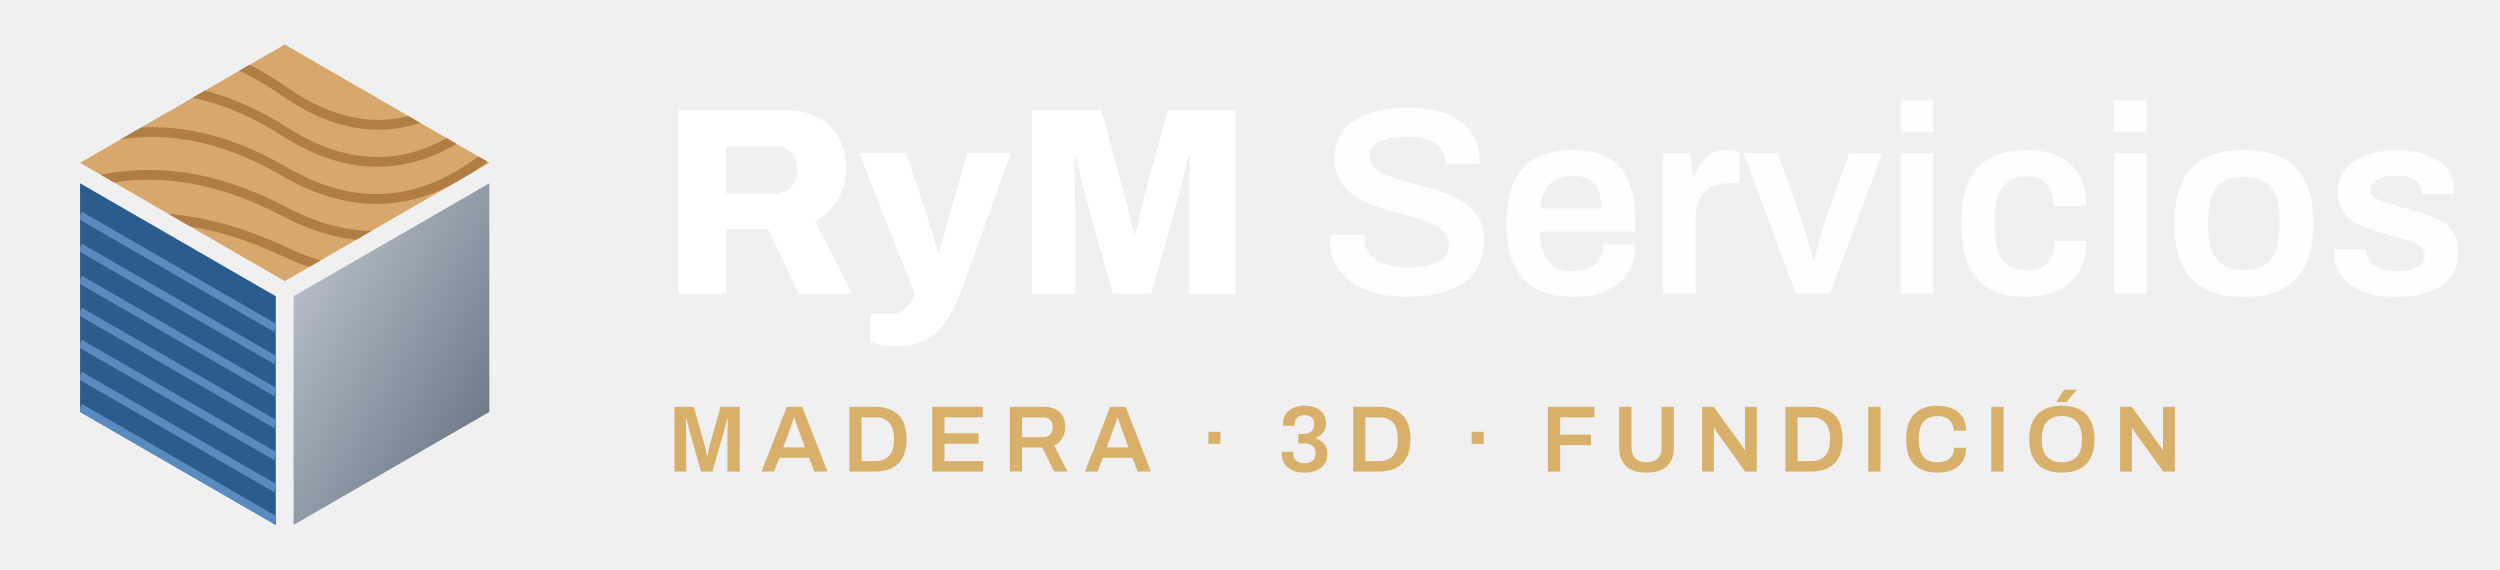
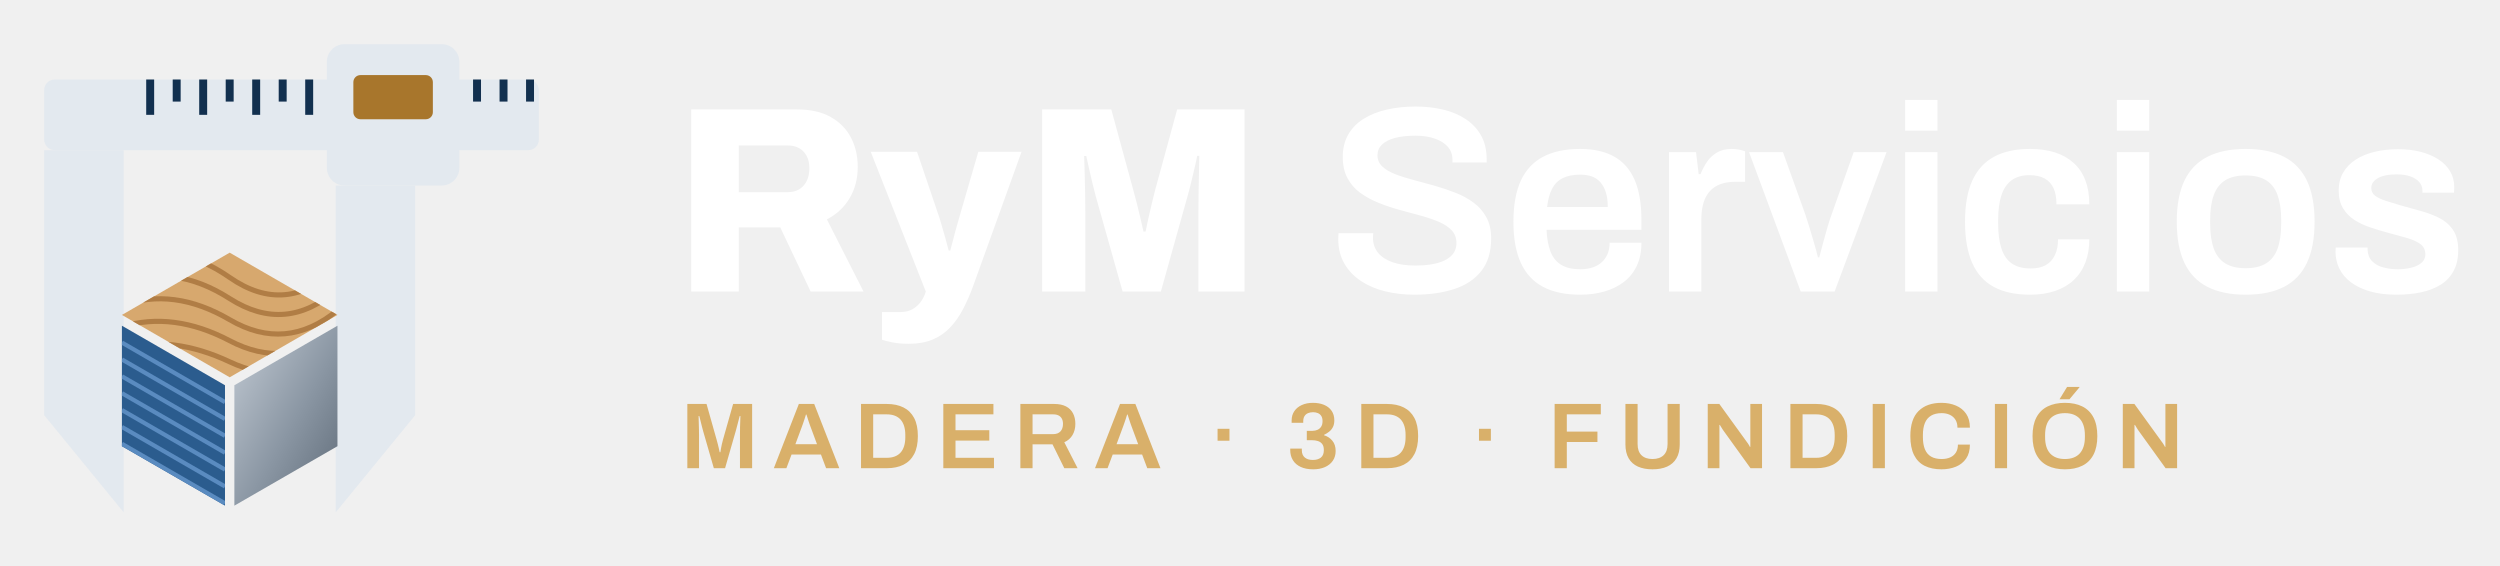
- <svg xmlns="http://www.w3.org/2000/svg" viewBox="0 0 281 64" width="281" height="64">
+ <svg xmlns="http://www.w3.org/2000/svg" viewBox="0 0 283 64" width="283" height="64">
+   <rect x="5.00" y="9.00" width="56.00" height="8.00" rx="1.20" fill="#E3E9EF" />
+   <polygon points="5.00,17.00 14.00,17.00 14.00,58.00 5.00,47.00" fill="#E3E9EF" />
+   <rect x="37.00" y="5.00" width="15.00" height="16.00" rx="2.00" fill="#E3E9EF" />
+   <polygon points="38.00,21.00 47.00,21.00 47.00,47.00 38.00,58.00" fill="#E3E9EF" />
+   <rect x="40.00" y="8.50" width="9.00" height="5.00" rx="0.80" fill="#A8762C" />
+   <g stroke="#12304F" stroke-width="0.90">
+     <path d="M17.00 9.00 V13.00" />
+     <path d="M20.00 9.00 V11.50" />
+     <path d="M23.00 9.00 V13.00" />
+     <path d="M26.00 9.00 V11.50" />
+     <path d="M29.00 9.00 V13.00" />
+     <path d="M32.00 9.00 V11.50" />
+     <path d="M35.00 9.00 V13.00" />
+     <path d="M54.00 9.00 V11.50" />
+     <path d="M57.00 9.00 V11.50" />
+     <path d="M60.00 9.00 V11.50" />
+   </g>
  <defs>
-     <clipPath id="kt">
-       <polygon points="32.00,5.00 55.00,18.30 32.00,31.60 9.00,18.30" />
+     <clipPath id="wt">
+       <polygon points="26.00,28.60 38.20,35.65 26.00,42.71 13.80,35.65" />
    </clipPath>
-     <clipPath id="kl">
-       <polygon points="9.00,20.60 31.00,33.30 31.00,59.00 9.00,46.30" />
+     <clipPath id="wl">
+       <polygon points="13.80,36.87 25.47,43.61 25.47,57.24 13.80,50.51" />
    </clipPath>
-     <linearGradient id="kg" x1="0" y1="0" x2="1" y2="1">
+     <linearGradient id="wg" x1="0" y1="0" x2="1" y2="1">
      <stop offset="0" stop-color="#C3CBD4" />
      <stop offset=".55" stop-color="#8B97A4" />
      <stop offset="1" stop-color="#5F6B78" />
    </linearGradient>
  </defs>
-   <polygon points="32.00,5.00 55.00,18.30 32.00,31.60 9.00,18.30" fill="#D7A86E" />
-   <g clip-path="url(#kt)" fill="none" stroke="#B07D45" stroke-width="1.10" stroke-linecap="round">
-     <path d="M9.00 7.30 Q20.00 1.95 32.00 10.30 T55.00 8.30" />
-     <path d="M9.00 11.80 Q20.00 7.13 32.00 14.80 T55.00 12.80" />
-     <path d="M9.00 16.30 Q20.00 12.30 32.00 19.30 T55.00 17.30" />
-     <path d="M9.00 20.80 Q20.00 17.48 32.00 23.80 T55.00 21.80" />
-     <path d="M9.00 25.30 Q20.00 22.65 32.00 28.30 T55.00 26.30" />
+   <polygon points="26.00,28.60 38.20,35.65 26.00,42.71 13.80,35.65" fill="#D7A86E" />
+   <g clip-path="url(#wt)" fill="none" stroke="#B07D45" stroke-width="0.58" stroke-linecap="round">
+     <path d="M13.80 29.82 Q19.63 26.98 26.00 31.41 T38.20 30.35" />
+     <path d="M13.80 32.21 Q19.63 29.73 26.00 33.80 T38.20 32.74" />
+     <path d="M13.80 34.59 Q19.63 32.47 26.00 36.19 T38.20 35.12" />
+     <path d="M13.80 36.98 Q19.63 35.22 26.00 38.57 T38.20 37.51" />
+     <path d="M13.80 39.37 Q19.63 37.96 26.00 40.96 T38.20 39.90" />
  </g>
-   <polygon points="9.00,20.60 31.00,33.30 31.00,59.00 9.00,46.30" fill="#2B5C8E" />
-   <g clip-path="url(#kl)" stroke="#5A8BC0" stroke-width="0.90">
-     <path d="M9.00 24.20 L31.00 36.90" />
-     <path d="M9.00 27.80 L31.00 40.50" />
-     <path d="M9.00 31.40 L31.00 44.10" />
-     <path d="M9.00 35.00 L31.00 47.70" />
-     <path d="M9.00 38.60 L31.00 51.30" />
-     <path d="M9.00 42.20 L31.00 54.90" />
-     <path d="M9.00 45.80 L31.00 58.50" />
+   <polygon points="13.80,36.87 25.47,43.61 25.47,57.24 13.80,50.51" fill="#2B5C8E" />
+   <g clip-path="url(#wl)" stroke="#5A8BC0" stroke-width="0.48">
+     <path d="M13.80 38.78 L25.47 45.52" />
+     <path d="M13.80 40.69 L25.47 47.43" />
+     <path d="M13.80 42.60 L25.47 49.34" />
+     <path d="M13.80 44.51 L25.47 51.25" />
+     <path d="M13.80 46.42 L25.47 53.16" />
+     <path d="M13.80 48.33 L25.47 55.07" />
+     <path d="M13.80 50.24 L25.47 56.98" />
  </g>
-   <polygon points="33.00,33.30 55.00,20.60 55.00,46.30 33.00,59.00" fill="url(#kg)" />
-   <path d="M76.247 33.0V12.387H88.219Q90.515 12.387 92.039 13.249Q93.564 14.11 94.33 15.583Q95.096 17.056 95.096 18.892Q95.096 20.885 94.18 22.43Q93.264 23.975 91.605 24.837L95.751 33.0H89.763L86.325 25.741H81.631V33.0ZM81.631 21.754H87.185Q88.294 21.754 88.957 21.023Q89.62 20.291 89.62 19.038Q89.62 18.244 89.325 17.675Q89.031 17.106 88.487 16.787Q87.944 16.467 87.185 16.467H81.631Z M100.892 38.917Q99.799 38.917 98.995 38.752Q98.19 38.587 97.84 38.459V35.327H99.911Q100.769 35.327 101.358 34.964Q101.948 34.602 102.303 34.064Q102.658 33.527 102.8 33.0L96.568 17.187H101.811L104.164 24.128Q104.341 24.605 104.558 25.369Q104.775 26.133 105.007 26.933Q105.238 27.734 105.388 28.361H105.571Q105.691 27.927 105.833 27.374Q105.975 26.82 106.132 26.228Q106.288 25.636 106.452 25.099Q106.616 24.562 106.72 24.158L108.745 17.187H113.638L108.163 32.369Q107.664 33.743 107.044 34.941Q106.423 36.138 105.591 37.032Q104.758 37.927 103.606 38.422Q102.454 38.917 100.892 38.917Z M115.967 33.0V12.387H123.797L126.303 21.565Q126.45 22.051 126.655 22.882Q126.859 23.714 127.073 24.599Q127.287 25.485 127.442 26.207H127.682Q127.791 25.643 127.968 24.844Q128.145 24.046 128.351 23.175Q128.557 22.304 128.751 21.551L131.257 12.387H138.879V33.0H133.659V24.204Q133.659 22.922 133.681 21.599Q133.703 20.276 133.731 19.204Q133.76 18.133 133.76 17.643H133.52Q133.444 18.093 133.244 18.944Q133.045 19.795 132.824 20.706Q132.603 21.618 132.409 22.286L129.411 33.0H125.077L122.062 22.3Q121.898 21.686 121.69 20.85Q121.481 20.014 121.297 19.149Q121.112 18.284 120.965 17.66H120.725Q120.755 18.437 120.785 19.57Q120.815 20.703 120.837 21.915Q120.859 23.127 120.859 24.204V33.0Z" fill="#fff" />
-   <path d="M158.1 33.36Q156.39 33.36 154.83 32.985Q153.27 32.61 152.07 31.815Q150.87 31.02 150.18 29.835Q149.49 28.65 149.49 27.03Q149.49 26.85 149.505 26.67Q149.52 26.49 149.52 26.4H153.45Q153.45 26.46 153.435 26.625Q153.42 26.79 153.42 26.91Q153.42 27.9 153.99 28.605Q154.56 29.31 155.64 29.685Q156.72 30.06 158.19 30.06Q159.18 30.06 159.945 29.94Q160.71 29.82 161.265 29.595Q161.82 29.37 162.18 29.055Q162.54 28.74 162.705 28.35Q162.87 27.96 162.87 27.51Q162.87 26.64 162.33 26.07Q161.79 25.5 160.875 25.11Q159.96 24.72 158.805 24.405Q157.65 24.09 156.435 23.76Q155.22 23.43 154.065 22.965Q152.91 22.5 151.995 21.84Q151.08 21.18 150.54 20.175Q150.0 19.17 150.0 17.76Q150.0 16.32 150.615 15.24Q151.23 14.16 152.355 13.455Q153.48 12.75 154.98 12.405Q156.48 12.06 158.25 12.06Q159.9 12.06 161.355 12.405Q162.81 12.75 163.92 13.485Q165.03 14.22 165.66 15.345Q166.29 16.47 166.29 18.03V18.39H162.42V18.09Q162.42 17.22 161.895 16.62Q161.37 16.02 160.425 15.69Q159.48 15.36 158.22 15.36Q156.87 15.36 155.91 15.615Q154.95 15.87 154.44 16.365Q153.93 16.86 153.93 17.58Q153.93 18.33 154.47 18.84Q155.01 19.35 155.925 19.71Q156.84 20.07 157.995 20.37Q159.15 20.67 160.365 21.015Q161.58 21.36 162.735 21.81Q163.89 22.26 164.805 22.935Q165.72 23.61 166.26 24.6Q166.8 25.59 166.8 26.97Q166.8 29.28 165.675 30.69Q164.55 32.1 162.585 32.73Q160.62 33.36 158.1 33.36Z M176.88 33.36Q174.36 33.36 172.68 32.475Q171 31.59 170.16 29.76Q169.32 27.93 169.32 25.11Q169.32 22.26 170.16 20.445Q171 18.63 172.68 17.745Q174.36 16.86 176.88 16.86Q179.16 16.86 180.705 17.715Q182.25 18.57 183.03 20.34Q183.81 22.11 183.81 24.93V26.01H173.07Q173.13 27.48 173.52 28.485Q173.91 29.49 174.735 29.985Q175.56 30.48 176.91 30.48Q177.6 30.48 178.2 30.3Q178.8 30.12 179.25 29.745Q179.7 29.37 179.955 28.8Q180.21 28.23 180.21 27.48H183.81Q183.81 28.98 183.285 30.09Q182.76 31.2 181.815 31.92Q180.87 32.64 179.61 33.0Q178.35 33.36 176.88 33.36ZM173.13 23.43H180Q180 22.44 179.775 21.75Q179.55 21.06 179.145 20.61Q178.74 20.16 178.17 19.965Q177.6 19.77 176.88 19.77Q175.71 19.77 174.915 20.16Q174.12 20.55 173.7 21.36Q173.28 22.17 173.13 23.43Z M186.93 33.0V17.22H189.99L190.29 19.71H190.5Q190.8 18.96 191.235 18.315Q191.67 17.67 192.36 17.265Q193.05 16.86 194.04 16.86Q194.52 16.86 194.925 16.95Q195.33 17.04 195.54 17.13V20.58H194.43Q193.5 20.58 192.78 20.835Q192.06 21.09 191.565 21.63Q191.07 22.17 190.83 22.98Q190.59 23.79 190.59 24.87V33.0Z M201.84 33.0 195.99 17.22H199.83L202.38 24.33Q202.56 24.84 202.815 25.695Q203.07 26.55 203.34 27.465Q203.61 28.38 203.79 29.13H203.94Q204.12 28.44 204.36 27.54Q204.6 26.64 204.855 25.77Q205.11 24.9 205.32 24.33L207.84 17.22H211.56L205.68 33.0Z M213.66 14.79V11.31H217.32V14.79ZM213.66 33.0V17.22H217.32V33.0Z M227.79 33.36Q225.33 33.36 223.695 32.475Q222.06 31.59 221.25 29.76Q220.44 27.93 220.44 25.11Q220.44 22.26 221.265 20.445Q222.09 18.63 223.725 17.745Q225.36 16.86 227.79 16.86Q229.38 16.86 230.61 17.25Q231.84 17.64 232.725 18.435Q233.61 19.23 234.06 20.4Q234.51 21.57 234.51 23.13H230.79Q230.79 22.02 230.46 21.3Q230.13 20.58 229.455 20.205Q228.78 19.83 227.73 19.83Q226.5 19.83 225.72 20.4Q224.94 20.97 224.565 22.095Q224.19 23.22 224.19 24.93V25.32Q224.19 27.0 224.565 28.14Q224.94 29.28 225.75 29.835Q226.56 30.39 227.88 30.39Q228.9 30.39 229.575 30.015Q230.25 29.64 230.61 28.89Q230.97 28.14 230.97 27.09H234.51Q234.51 28.56 234.06 29.73Q233.61 30.9 232.74 31.71Q231.87 32.52 230.625 32.94Q229.38 33.36 227.79 33.36Z M237.63 14.79V11.31H241.29V14.79ZM237.63 33.0V17.22H241.29V33.0Z M252.21 33.36Q249.63 33.36 247.89 32.475Q246.15 31.59 245.28 29.76Q244.41 27.93 244.41 25.11Q244.41 22.26 245.28 20.445Q246.15 18.63 247.89 17.745Q249.63 16.86 252.21 16.86Q254.82 16.86 256.545 17.745Q258.27 18.63 259.14 20.445Q260.01 22.26 260.01 25.11Q260.01 27.93 259.14 29.76Q258.27 31.59 256.545 32.475Q254.82 33.36 252.21 33.36ZM252.21 30.36Q253.65 30.36 254.535 29.805Q255.42 29.25 255.825 28.125Q256.23 27.0 256.23 25.32V24.9Q256.23 23.22 255.825 22.095Q255.42 20.97 254.535 20.415Q253.65 19.86 252.21 19.86Q250.77 19.86 249.885 20.415Q249 20.97 248.595 22.095Q248.19 23.22 248.19 24.9V25.32Q248.19 27.0 248.595 28.125Q249 29.25 249.885 29.805Q250.77 30.36 252.21 30.36Z M269.28 33.36Q267.57 33.36 266.28 32.985Q264.99 32.61 264.12 31.95Q263.25 31.29 262.815 30.405Q262.38 29.52 262.38 28.47Q262.38 28.32 262.395 28.2Q262.41 28.08 262.41 28.02H266.01Q266.01 28.08 266.01 28.14Q266.01 28.2 266.01 28.26Q266.04 29.07 266.52 29.565Q267 30.06 267.78 30.27Q268.56 30.48 269.43 30.48Q270.21 30.48 270.915 30.315Q271.62 30.15 272.085 29.775Q272.55 29.4 272.55 28.8Q272.55 28.02 271.95 27.6Q271.35 27.18 270.375 26.91Q269.4 26.64 268.29 26.34Q267.3 26.07 266.31 25.74Q265.32 25.41 264.525 24.9Q263.73 24.39 263.235 23.58Q262.74 22.77 262.74 21.57Q262.74 20.4 263.25 19.53Q263.76 18.66 264.66 18.075Q265.56 17.49 266.79 17.19Q268.02 16.89 269.46 16.89Q270.87 16.89 272.025 17.19Q273.18 17.49 274.035 18.045Q274.89 18.6 275.355 19.395Q275.82 20.19 275.82 21.15Q275.82 21.36 275.805 21.57Q275.79 21.78 275.79 21.81H272.22V21.6Q272.22 21.03 271.875 20.625Q271.53 20.22 270.885 19.98Q270.24 19.74 269.28 19.74Q268.56 19.74 268.02 19.86Q267.48 19.98 267.135 20.19Q266.79 20.4 266.61 20.67Q266.43 20.94 266.43 21.27Q266.43 21.84 266.88 22.17Q267.33 22.5 268.095 22.74Q268.86 22.98 269.76 23.25Q270.84 23.55 271.98 23.865Q273.12 24.18 274.095 24.66Q275.07 25.14 275.67 26.01Q276.27 26.88 276.27 28.32Q276.27 29.7 275.745 30.675Q275.22 31.65 274.275 32.235Q273.33 32.82 272.055 33.09Q270.78 33.36 269.28 33.36Z" fill="#fff" opacity="0.92" />
-   <path d="M75.806 53.0V45.728H77.979L79.123 49.778Q79.187 49.99 79.251 50.255Q79.314 50.52 79.373 50.763Q79.431 51.007 79.463 51.187H79.547Q79.569 51.028 79.611 50.795Q79.653 50.562 79.712 50.292Q79.77 50.021 79.844 49.767L80.989 45.728H83.141V53.0H81.763V49.322Q81.763 48.834 81.773 48.347Q81.784 47.859 81.8 47.509Q81.816 47.159 81.816 47.096H81.731Q81.71 47.191 81.625 47.509Q81.54 47.827 81.445 48.198Q81.349 48.569 81.275 48.834L80.077 53.0H78.805L77.608 48.845Q77.544 48.622 77.465 48.309Q77.385 47.997 77.305 47.668Q77.226 47.34 77.162 47.096H77.078Q77.088 47.382 77.099 47.779Q77.109 48.177 77.12 48.585Q77.131 48.993 77.131 49.322V53.0Z M85.599 53.0 88.43 45.728H90.168L93.009 53.0H91.514L90.931 51.452H87.603L87.02 53.0ZM88.037 50.286H90.486L89.755 48.315Q89.712 48.209 89.654 48.044Q89.596 47.88 89.532 47.684Q89.468 47.488 89.405 47.287Q89.341 47.085 89.288 46.926H89.235Q89.172 47.138 89.082 47.414Q88.991 47.689 88.907 47.933Q88.822 48.177 88.769 48.315Z M95.467 53.0V45.728H98.382Q99.485 45.728 100.269 46.121Q101.054 46.513 101.478 47.313Q101.902 48.113 101.902 49.364Q101.902 50.604 101.478 51.41Q101.054 52.216 100.269 52.608Q99.485 53.0 98.382 53.0ZM96.845 51.823H98.382Q98.891 51.823 99.283 51.675Q99.676 51.527 99.941 51.235Q100.206 50.944 100.343 50.504Q100.481 50.064 100.481 49.481V49.258Q100.481 48.665 100.343 48.225Q100.206 47.785 99.941 47.493Q99.676 47.202 99.283 47.053Q98.891 46.905 98.382 46.905H96.845Z M104.784 53.0V45.728H110.455V46.905H106.162V48.696H109.989V49.873H106.162V51.823H110.519V53.0Z M113.507 53.0V45.728H117.334Q118.14 45.728 118.67 46.004Q119.2 46.28 119.465 46.788Q119.73 47.297 119.73 47.986Q119.73 48.696 119.412 49.242Q119.094 49.788 118.479 50.064L119.984 53.0H118.479L117.143 50.297H114.885V53.0ZM114.885 49.142H117.228Q117.758 49.142 118.044 48.834Q118.33 48.527 118.33 47.986Q118.33 47.636 118.203 47.398Q118.076 47.159 117.832 47.032Q117.588 46.905 117.228 46.905H114.885Z M121.955 53.0 124.785 45.728H126.524L129.364 53.0H127.87L127.287 51.452H123.958L123.375 53.0ZM124.393 50.286H126.842L126.11 48.315Q126.068 48.209 126.01 48.044Q125.951 47.88 125.888 47.684Q125.824 47.488 125.76 47.287Q125.697 47.085 125.644 46.926H125.591Q125.527 47.138 125.437 47.414Q125.347 47.689 125.262 47.933Q125.177 48.177 125.124 48.315Z  M135.829 49.894V48.537H137.175V49.894Z  M146.661 53.127Q145.824 53.127 145.241 52.857Q144.658 52.587 144.356 52.094Q144.054 51.601 144.054 50.944V50.785H145.368V50.975Q145.368 51.505 145.697 51.786Q146.025 52.067 146.619 52.067Q147.181 52.067 147.52 51.802Q147.859 51.537 147.859 50.954Q147.859 50.498 147.673 50.26Q147.488 50.021 147.186 49.926Q146.884 49.831 146.534 49.831H145.93V48.771H146.566Q146.884 48.771 147.144 48.654Q147.403 48.537 147.557 48.294Q147.711 48.05 147.711 47.679Q147.711 47.318 147.573 47.096Q147.435 46.873 147.191 46.767Q146.947 46.661 146.64 46.661Q146.311 46.661 146.057 46.773Q145.803 46.884 145.665 47.112Q145.527 47.34 145.527 47.689V47.859H144.213V47.594Q144.213 46.99 144.52 46.539Q144.827 46.089 145.373 45.845Q145.919 45.601 146.619 45.601Q147.34 45.601 147.885 45.829Q148.431 46.057 148.739 46.502Q149.046 46.947 149.046 47.594Q149.046 48.018 148.892 48.331Q148.739 48.643 148.474 48.855Q148.209 49.067 147.88 49.226V49.269Q148.442 49.438 148.818 49.884Q149.195 50.329 149.195 51.05Q149.195 51.696 148.871 52.163Q148.548 52.629 147.976 52.878Q147.403 53.127 146.661 53.127Z M152.098 53.0V45.728H155.013Q156.116 45.728 156.9 46.121Q157.685 46.513 158.109 47.313Q158.533 48.113 158.533 49.364Q158.533 50.604 158.109 51.41Q157.685 52.216 156.9 52.608Q156.116 53.0 155.013 53.0ZM153.476 51.823H155.013Q155.522 51.823 155.914 51.675Q156.307 51.527 156.572 51.235Q156.837 50.944 156.974 50.504Q157.112 50.064 157.112 49.481V49.258Q157.112 48.665 156.974 48.225Q156.837 47.785 156.572 47.493Q156.307 47.202 155.914 47.053Q155.522 46.905 155.013 46.905H153.476Z  M165.421 49.894V48.537H166.768V49.894Z  M173.985 53.0V45.728H179.211V46.905H175.363V48.855H178.829V50.032H175.363V53.0Z M185.061 53.127Q184.107 53.127 183.418 52.82Q182.729 52.512 182.364 51.882Q181.998 51.251 181.998 50.308V45.728H183.376V50.265Q183.376 51.103 183.816 51.532Q184.256 51.961 185.061 51.961Q185.867 51.961 186.317 51.532Q186.768 51.103 186.768 50.265V45.728H188.146V50.308Q188.146 51.251 187.775 51.882Q187.404 52.512 186.715 52.82Q186.026 53.127 185.061 53.127Z M191.315 53.0V45.728H192.629L195.735 50.021Q195.788 50.085 195.862 50.196Q195.936 50.308 196 50.414Q196.064 50.52 196.085 50.583H196.138Q196.138 50.435 196.138 50.297Q196.138 50.159 196.138 50.021V45.728H197.463V53.0H196.159L193.043 48.675Q192.958 48.548 192.846 48.362Q192.735 48.177 192.693 48.103H192.64Q192.64 48.241 192.64 48.384Q192.64 48.527 192.64 48.675V53.0Z M200.674 53.0V45.728H203.589Q204.691 45.728 205.476 46.121Q206.26 46.513 206.684 47.313Q207.108 48.113 207.108 49.364Q207.108 50.604 206.684 51.41Q206.26 52.216 205.476 52.608Q204.691 53.0 203.589 53.0ZM202.052 51.823H203.589Q204.098 51.823 204.49 51.675Q204.882 51.527 205.147 51.235Q205.412 50.944 205.55 50.504Q205.688 50.064 205.688 49.481V49.258Q205.688 48.665 205.55 48.225Q205.412 47.785 205.147 47.493Q204.882 47.202 204.49 47.053Q204.098 46.905 203.589 46.905H202.052Z M209.991 53.0V45.728H211.369V53.0Z M217.781 53.127Q216.668 53.127 215.878 52.735Q215.089 52.343 214.67 51.511Q214.251 50.679 214.251 49.364Q214.251 47.446 215.184 46.523Q216.117 45.601 217.781 45.601Q218.682 45.601 219.408 45.909Q220.134 46.216 220.564 46.836Q220.993 47.456 220.993 48.41H219.583Q219.583 47.88 219.355 47.514Q219.127 47.149 218.725 46.958Q218.322 46.767 217.802 46.767Q217.082 46.767 216.605 47.048Q216.128 47.329 215.9 47.88Q215.672 48.431 215.672 49.248V49.481Q215.672 50.308 215.9 50.859Q216.128 51.41 216.599 51.686Q217.071 51.961 217.802 51.961Q218.354 51.961 218.767 51.776Q219.18 51.59 219.408 51.225Q219.636 50.859 219.636 50.329H220.993Q220.993 51.283 220.569 51.903Q220.145 52.523 219.419 52.825Q218.693 53.127 217.781 53.127Z M223.823 53.0V45.728H225.201V53.0Z M231.751 53.127Q230.617 53.127 229.79 52.719Q228.963 52.311 228.523 51.474Q228.083 50.636 228.083 49.364Q228.083 48.082 228.523 47.249Q228.963 46.417 229.79 46.009Q230.617 45.601 231.751 45.601Q232.896 45.601 233.717 46.009Q234.539 46.417 234.978 47.249Q235.418 48.082 235.418 49.364Q235.418 50.636 234.978 51.474Q234.539 52.311 233.717 52.719Q232.896 53.127 231.751 53.127ZM231.751 51.961Q232.302 51.961 232.721 51.802Q233.139 51.643 233.426 51.331Q233.712 51.018 233.86 50.557Q234.009 50.096 234.009 49.491V49.258Q234.009 48.643 233.86 48.177Q233.712 47.711 233.426 47.398Q233.139 47.085 232.721 46.926Q232.302 46.767 231.751 46.767Q231.2 46.767 230.781 46.926Q230.362 47.085 230.076 47.398Q229.79 47.711 229.647 48.177Q229.504 48.643 229.504 49.258V49.491Q229.504 50.096 229.647 50.557Q229.79 51.018 230.076 51.331Q230.362 51.643 230.781 51.802Q231.2 51.961 231.751 51.961ZM231.136 45.198 231.995 43.799H233.394L233.404 43.831L232.26 45.198Z M238.301 53.0V45.728H239.615L242.721 50.021Q242.774 50.085 242.848 50.196Q242.923 50.308 242.986 50.414Q243.05 50.52 243.071 50.583H243.124Q243.124 50.435 243.124 50.297Q243.124 50.159 243.124 50.021V45.728H244.449V53.0H243.145L240.029 48.675Q239.944 48.548 239.833 48.362Q239.721 48.177 239.679 48.103H239.626Q239.626 48.241 239.626 48.384Q239.626 48.527 239.626 48.675V53.0Z" fill="#D9B06A" />
+   <polygon points="26.53,43.61 38.20,36.87 38.20,50.51 26.53,57.24" fill="url(#wg)" />
+   <path d="M78.247 33.0V12.387H90.219Q92.515 12.387 94.039 13.249Q95.564 14.11 96.33 15.583Q97.096 17.056 97.096 18.892Q97.096 20.885 96.18 22.43Q95.264 23.975 93.605 24.837L97.751 33.0H91.763L88.325 25.741H83.631V33.0ZM83.631 21.754H89.185Q90.294 21.754 90.957 21.023Q91.62 20.291 91.62 19.038Q91.62 18.244 91.325 17.675Q91.031 17.106 90.487 16.787Q89.944 16.467 89.185 16.467H83.631Z M102.892 38.917Q101.799 38.917 100.995 38.752Q100.19 38.587 99.84 38.459V35.327H101.911Q102.769 35.327 103.358 34.964Q103.948 34.602 104.303 34.064Q104.658 33.527 104.8 33.0L98.568 17.187H103.811L106.164 24.128Q106.341 24.605 106.558 25.369Q106.775 26.133 107.007 26.933Q107.238 27.734 107.388 28.361H107.571Q107.691 27.927 107.833 27.374Q107.975 26.82 108.132 26.228Q108.288 25.636 108.452 25.099Q108.616 24.562 108.72 24.158L110.745 17.187H115.638L110.163 32.369Q109.664 33.743 109.044 34.941Q108.423 36.138 107.591 37.032Q106.758 37.927 105.606 38.422Q104.454 38.917 102.892 38.917Z M117.967 33.0V12.387H125.797L128.303 21.565Q128.45 22.051 128.655 22.882Q128.859 23.714 129.073 24.599Q129.287 25.485 129.442 26.207H129.682Q129.791 25.643 129.968 24.844Q130.145 24.046 130.351 23.175Q130.557 22.304 130.751 21.551L133.257 12.387H140.879V33.0H135.659V24.204Q135.659 22.922 135.681 21.599Q135.703 20.276 135.731 19.204Q135.76 18.133 135.76 17.643H135.52Q135.444 18.093 135.244 18.944Q135.045 19.795 134.824 20.706Q134.603 21.618 134.409 22.286L131.411 33.0H127.077L124.062 22.3Q123.898 21.686 123.69 20.85Q123.481 20.014 123.297 19.149Q123.112 18.284 122.965 17.66H122.725Q122.755 18.437 122.785 19.57Q122.815 20.703 122.837 21.915Q122.859 23.127 122.859 24.204V33.0Z" fill="#fff" />
+   <path d="M160.1 33.36Q158.39 33.36 156.83 32.985Q155.27 32.61 154.07 31.815Q152.87 31.02 152.18 29.835Q151.49 28.65 151.49 27.03Q151.49 26.85 151.505 26.67Q151.52 26.49 151.52 26.4H155.45Q155.45 26.46 155.435 26.625Q155.42 26.79 155.42 26.91Q155.42 27.9 155.99 28.605Q156.56 29.31 157.64 29.685Q158.72 30.06 160.19 30.06Q161.18 30.06 161.945 29.94Q162.71 29.82 163.265 29.595Q163.82 29.37 164.18 29.055Q164.54 28.74 164.705 28.35Q164.87 27.96 164.87 27.51Q164.87 26.64 164.33 26.07Q163.79 25.5 162.875 25.11Q161.96 24.72 160.805 24.405Q159.65 24.09 158.435 23.76Q157.22 23.43 156.065 22.965Q154.91 22.5 153.995 21.84Q153.08 21.18 152.54 20.175Q152.0 19.17 152.0 17.76Q152.0 16.32 152.615 15.24Q153.23 14.16 154.355 13.455Q155.48 12.75 156.98 12.405Q158.48 12.06 160.25 12.06Q161.9 12.06 163.355 12.405Q164.81 12.75 165.92 13.485Q167.03 14.22 167.66 15.345Q168.29 16.47 168.29 18.03V18.39H164.42V18.09Q164.42 17.22 163.895 16.62Q163.37 16.02 162.425 15.69Q161.48 15.36 160.22 15.36Q158.87 15.36 157.91 15.615Q156.95 15.87 156.44 16.365Q155.93 16.86 155.93 17.58Q155.93 18.33 156.47 18.84Q157.01 19.35 157.925 19.71Q158.84 20.07 159.995 20.37Q161.15 20.67 162.365 21.015Q163.58 21.36 164.735 21.81Q165.89 22.26 166.805 22.935Q167.72 23.61 168.26 24.6Q168.8 25.59 168.8 26.97Q168.8 29.28 167.675 30.69Q166.55 32.1 164.585 32.73Q162.62 33.36 160.1 33.36Z M178.88 33.36Q176.36 33.36 174.68 32.475Q173 31.59 172.16 29.76Q171.32 27.93 171.32 25.11Q171.32 22.26 172.16 20.445Q173 18.63 174.68 17.745Q176.36 16.86 178.88 16.86Q181.16 16.86 182.705 17.715Q184.25 18.57 185.03 20.34Q185.81 22.11 185.81 24.93V26.01H175.07Q175.13 27.48 175.52 28.485Q175.91 29.49 176.735 29.985Q177.56 30.48 178.91 30.48Q179.6 30.48 180.2 30.3Q180.8 30.12 181.25 29.745Q181.7 29.37 181.955 28.8Q182.21 28.23 182.21 27.48H185.81Q185.81 28.98 185.285 30.09Q184.76 31.2 183.815 31.92Q182.87 32.64 181.61 33.0Q180.35 33.36 178.88 33.36ZM175.13 23.43H182Q182 22.44 181.775 21.75Q181.55 21.06 181.145 20.61Q180.74 20.16 180.17 19.965Q179.6 19.77 178.88 19.77Q177.71 19.77 176.915 20.16Q176.12 20.55 175.7 21.36Q175.28 22.17 175.13 23.43Z M188.93 33.0V17.22H191.99L192.29 19.71H192.5Q192.8 18.96 193.235 18.315Q193.67 17.67 194.36 17.265Q195.05 16.86 196.04 16.86Q196.52 16.86 196.925 16.95Q197.33 17.04 197.54 17.13V20.58H196.43Q195.5 20.58 194.78 20.835Q194.06 21.09 193.565 21.63Q193.07 22.17 192.83 22.98Q192.59 23.79 192.59 24.87V33.0Z M203.84 33.0 197.99 17.22H201.83L204.38 24.33Q204.56 24.84 204.815 25.695Q205.07 26.55 205.34 27.465Q205.61 28.38 205.79 29.13H205.94Q206.12 28.44 206.36 27.54Q206.6 26.64 206.855 25.77Q207.11 24.9 207.32 24.33L209.84 17.22H213.56L207.68 33.0Z M215.66 14.79V11.31H219.32V14.79ZM215.66 33.0V17.22H219.32V33.0Z M229.79 33.36Q227.33 33.36 225.695 32.475Q224.06 31.59 223.25 29.76Q222.44 27.93 222.44 25.11Q222.44 22.26 223.265 20.445Q224.09 18.63 225.725 17.745Q227.36 16.86 229.79 16.86Q231.38 16.86 232.61 17.25Q233.84 17.64 234.725 18.435Q235.61 19.23 236.06 20.4Q236.51 21.57 236.51 23.13H232.79Q232.79 22.02 232.46 21.3Q232.13 20.58 231.455 20.205Q230.78 19.83 229.73 19.83Q228.5 19.83 227.72 20.4Q226.94 20.97 226.565 22.095Q226.19 23.22 226.19 24.93V25.32Q226.19 27.0 226.565 28.14Q226.94 29.28 227.75 29.835Q228.56 30.39 229.88 30.39Q230.9 30.39 231.575 30.015Q232.25 29.64 232.61 28.89Q232.97 28.14 232.97 27.09H236.51Q236.51 28.56 236.06 29.73Q235.61 30.9 234.74 31.71Q233.87 32.52 232.625 32.94Q231.38 33.36 229.79 33.36Z M239.63 14.79V11.31H243.29V14.79ZM239.63 33.0V17.22H243.29V33.0Z M254.21 33.36Q251.63 33.36 249.89 32.475Q248.15 31.59 247.28 29.76Q246.41 27.93 246.41 25.11Q246.41 22.26 247.28 20.445Q248.15 18.63 249.89 17.745Q251.63 16.86 254.21 16.86Q256.82 16.86 258.545 17.745Q260.27 18.63 261.14 20.445Q262.01 22.26 262.01 25.11Q262.01 27.93 261.14 29.76Q260.27 31.59 258.545 32.475Q256.82 33.36 254.21 33.36ZM254.21 30.36Q255.65 30.36 256.535 29.805Q257.42 29.25 257.825 28.125Q258.23 27.0 258.23 25.32V24.9Q258.23 23.22 257.825 22.095Q257.42 20.97 256.535 20.415Q255.65 19.86 254.21 19.86Q252.77 19.86 251.885 20.415Q251 20.97 250.595 22.095Q250.19 23.22 250.19 24.9V25.32Q250.19 27.0 250.595 28.125Q251 29.25 251.885 29.805Q252.77 30.36 254.21 30.36Z M271.28 33.36Q269.57 33.36 268.28 32.985Q266.99 32.61 266.12 31.95Q265.25 31.29 264.815 30.405Q264.38 29.52 264.38 28.47Q264.38 28.32 264.395 28.2Q264.41 28.08 264.41 28.02H268.01Q268.01 28.08 268.01 28.14Q268.01 28.2 268.01 28.26Q268.04 29.07 268.52 29.565Q269 30.06 269.78 30.27Q270.56 30.48 271.43 30.48Q272.21 30.48 272.915 30.315Q273.62 30.15 274.085 29.775Q274.55 29.4 274.55 28.8Q274.55 28.02 273.95 27.6Q273.35 27.18 272.375 26.91Q271.4 26.64 270.29 26.34Q269.3 26.07 268.31 25.74Q267.32 25.41 266.525 24.9Q265.73 24.39 265.235 23.58Q264.74 22.77 264.74 21.57Q264.74 20.4 265.25 19.53Q265.76 18.66 266.66 18.075Q267.56 17.49 268.79 17.19Q270.02 16.89 271.46 16.89Q272.87 16.89 274.025 17.19Q275.18 17.49 276.035 18.045Q276.89 18.6 277.355 19.395Q277.82 20.19 277.82 21.15Q277.82 21.36 277.805 21.57Q277.79 21.78 277.79 21.81H274.22V21.6Q274.22 21.03 273.875 20.625Q273.53 20.22 272.885 19.98Q272.24 19.74 271.28 19.74Q270.56 19.74 270.02 19.86Q269.48 19.98 269.135 20.19Q268.79 20.4 268.61 20.67Q268.43 20.94 268.43 21.27Q268.43 21.84 268.88 22.17Q269.33 22.5 270.095 22.74Q270.86 22.98 271.76 23.25Q272.84 23.55 273.98 23.865Q275.12 24.18 276.095 24.66Q277.07 25.14 277.67 26.01Q278.27 26.88 278.27 28.32Q278.27 29.7 277.745 30.675Q277.22 31.65 276.275 32.235Q275.33 32.82 274.055 33.09Q272.78 33.36 271.28 33.36Z" fill="#fff" />
+   <path d="M77.806 53.0V45.728H79.979L81.123 49.778Q81.187 49.99 81.251 50.255Q81.314 50.52 81.373 50.763Q81.431 51.007 81.463 51.187H81.547Q81.569 51.028 81.611 50.795Q81.653 50.562 81.712 50.292Q81.77 50.021 81.844 49.767L82.989 45.728H85.141V53.0H83.763V49.322Q83.763 48.834 83.773 48.347Q83.784 47.859 83.8 47.509Q83.816 47.159 83.816 47.096H83.731Q83.71 47.191 83.625 47.509Q83.54 47.827 83.445 48.198Q83.349 48.569 83.275 48.834L82.077 53.0H80.805L79.608 48.845Q79.544 48.622 79.465 48.309Q79.385 47.997 79.305 47.668Q79.226 47.34 79.162 47.096H79.078Q79.088 47.382 79.099 47.779Q79.109 48.177 79.12 48.585Q79.131 48.993 79.131 49.322V53.0Z M87.599 53.0 90.43 45.728H92.168L95.009 53.0H93.514L92.931 51.452H89.603L89.02 53.0ZM90.037 50.286H92.486L91.755 48.315Q91.712 48.209 91.654 48.044Q91.596 47.88 91.532 47.684Q91.468 47.488 91.405 47.287Q91.341 47.085 91.288 46.926H91.235Q91.172 47.138 91.082 47.414Q90.991 47.689 90.907 47.933Q90.822 48.177 90.769 48.315Z M97.467 53.0V45.728H100.382Q101.485 45.728 102.269 46.121Q103.054 46.513 103.478 47.313Q103.902 48.113 103.902 49.364Q103.902 50.604 103.478 51.41Q103.054 52.216 102.269 52.608Q101.485 53.0 100.382 53.0ZM98.845 51.823H100.382Q100.891 51.823 101.283 51.675Q101.676 51.527 101.941 51.235Q102.206 50.944 102.343 50.504Q102.481 50.064 102.481 49.481V49.258Q102.481 48.665 102.343 48.225Q102.206 47.785 101.941 47.493Q101.676 47.202 101.283 47.053Q100.891 46.905 100.382 46.905H98.845Z M106.784 53.0V45.728H112.455V46.905H108.162V48.696H111.989V49.873H108.162V51.823H112.519V53.0Z M115.507 53.0V45.728H119.334Q120.14 45.728 120.67 46.004Q121.2 46.28 121.465 46.788Q121.73 47.297 121.73 47.986Q121.73 48.696 121.412 49.242Q121.094 49.788 120.479 50.064L121.984 53.0H120.479L119.143 50.297H116.885V53.0ZM116.885 49.142H119.228Q119.758 49.142 120.044 48.834Q120.33 48.527 120.33 47.986Q120.33 47.636 120.203 47.398Q120.076 47.159 119.832 47.032Q119.588 46.905 119.228 46.905H116.885Z M123.955 53.0 126.785 45.728H128.524L131.364 53.0H129.87L129.287 51.452H125.958L125.375 53.0ZM126.393 50.286H128.842L128.11 48.315Q128.068 48.209 128.01 48.044Q127.951 47.88 127.888 47.684Q127.824 47.488 127.76 47.287Q127.697 47.085 127.644 46.926H127.591Q127.527 47.138 127.437 47.414Q127.347 47.689 127.262 47.933Q127.177 48.177 127.124 48.315Z  M137.829 49.894V48.537H139.175V49.894Z  M148.661 53.127Q147.824 53.127 147.241 52.857Q146.658 52.587 146.356 52.094Q146.054 51.601 146.054 50.944V50.785H147.368V50.975Q147.368 51.505 147.697 51.786Q148.025 52.067 148.619 52.067Q149.181 52.067 149.52 51.802Q149.859 51.537 149.859 50.954Q149.859 50.498 149.673 50.26Q149.488 50.021 149.186 49.926Q148.884 49.831 148.534 49.831H147.93V48.771H148.566Q148.884 48.771 149.144 48.654Q149.403 48.537 149.557 48.294Q149.711 48.05 149.711 47.679Q149.711 47.318 149.573 47.096Q149.435 46.873 149.191 46.767Q148.947 46.661 148.64 46.661Q148.311 46.661 148.057 46.773Q147.803 46.884 147.665 47.112Q147.527 47.34 147.527 47.689V47.859H146.213V47.594Q146.213 46.99 146.52 46.539Q146.827 46.089 147.373 45.845Q147.919 45.601 148.619 45.601Q149.34 45.601 149.885 45.829Q150.431 46.057 150.739 46.502Q151.046 46.947 151.046 47.594Q151.046 48.018 150.892 48.331Q150.739 48.643 150.474 48.855Q150.209 49.067 149.88 49.226V49.269Q150.442 49.438 150.818 49.884Q151.195 50.329 151.195 51.05Q151.195 51.696 150.871 52.163Q150.548 52.629 149.976 52.878Q149.403 53.127 148.661 53.127Z M154.098 53.0V45.728H157.013Q158.116 45.728 158.9 46.121Q159.685 46.513 160.109 47.313Q160.533 48.113 160.533 49.364Q160.533 50.604 160.109 51.41Q159.685 52.216 158.9 52.608Q158.116 53.0 157.013 53.0ZM155.476 51.823H157.013Q157.522 51.823 157.914 51.675Q158.307 51.527 158.572 51.235Q158.837 50.944 158.974 50.504Q159.112 50.064 159.112 49.481V49.258Q159.112 48.665 158.974 48.225Q158.837 47.785 158.572 47.493Q158.307 47.202 157.914 47.053Q157.522 46.905 157.013 46.905H155.476Z  M167.421 49.894V48.537H168.768V49.894Z  M175.985 53.0V45.728H181.211V46.905H177.363V48.855H180.829V50.032H177.363V53.0Z M187.061 53.127Q186.107 53.127 185.418 52.82Q184.729 52.512 184.364 51.882Q183.998 51.251 183.998 50.308V45.728H185.376V50.265Q185.376 51.103 185.816 51.532Q186.256 51.961 187.061 51.961Q187.867 51.961 188.317 51.532Q188.768 51.103 188.768 50.265V45.728H190.146V50.308Q190.146 51.251 189.775 51.882Q189.404 52.512 188.715 52.82Q188.026 53.127 187.061 53.127Z M193.315 53.0V45.728H194.629L197.735 50.021Q197.788 50.085 197.862 50.196Q197.936 50.308 198 50.414Q198.064 50.52 198.085 50.583H198.138Q198.138 50.435 198.138 50.297Q198.138 50.159 198.138 50.021V45.728H199.463V53.0H198.159L195.043 48.675Q194.958 48.548 194.846 48.362Q194.735 48.177 194.693 48.103H194.64Q194.64 48.241 194.64 48.384Q194.64 48.527 194.64 48.675V53.0Z M202.674 53.0V45.728H205.589Q206.691 45.728 207.476 46.121Q208.26 46.513 208.684 47.313Q209.108 48.113 209.108 49.364Q209.108 50.604 208.684 51.41Q208.26 52.216 207.476 52.608Q206.691 53.0 205.589 53.0ZM204.052 51.823H205.589Q206.098 51.823 206.49 51.675Q206.882 51.527 207.147 51.235Q207.412 50.944 207.55 50.504Q207.688 50.064 207.688 49.481V49.258Q207.688 48.665 207.55 48.225Q207.412 47.785 207.147 47.493Q206.882 47.202 206.49 47.053Q206.098 46.905 205.589 46.905H204.052Z M211.991 53.0V45.728H213.369V53.0Z M219.781 53.127Q218.668 53.127 217.878 52.735Q217.089 52.343 216.67 51.511Q216.251 50.679 216.251 49.364Q216.251 47.446 217.184 46.523Q218.117 45.601 219.781 45.601Q220.682 45.601 221.408 45.909Q222.134 46.216 222.564 46.836Q222.993 47.456 222.993 48.41H221.583Q221.583 47.88 221.355 47.514Q221.127 47.149 220.725 46.958Q220.322 46.767 219.802 46.767Q219.082 46.767 218.605 47.048Q218.128 47.329 217.9 47.88Q217.672 48.431 217.672 49.248V49.481Q217.672 50.308 217.9 50.859Q218.128 51.41 218.599 51.686Q219.071 51.961 219.802 51.961Q220.354 51.961 220.767 51.776Q221.18 51.59 221.408 51.225Q221.636 50.859 221.636 50.329H222.993Q222.993 51.283 222.569 51.903Q222.145 52.523 221.419 52.825Q220.693 53.127 219.781 53.127Z M225.823 53.0V45.728H227.201V53.0Z M233.751 53.127Q232.617 53.127 231.79 52.719Q230.963 52.311 230.523 51.474Q230.083 50.636 230.083 49.364Q230.083 48.082 230.523 47.249Q230.963 46.417 231.79 46.009Q232.617 45.601 233.751 45.601Q234.896 45.601 235.717 46.009Q236.539 46.417 236.978 47.249Q237.418 48.082 237.418 49.364Q237.418 50.636 236.978 51.474Q236.539 52.311 235.717 52.719Q234.896 53.127 233.751 53.127ZM233.751 51.961Q234.302 51.961 234.721 51.802Q235.139 51.643 235.426 51.331Q235.712 51.018 235.86 50.557Q236.009 50.096 236.009 49.491V49.258Q236.009 48.643 235.86 48.177Q235.712 47.711 235.426 47.398Q235.139 47.085 234.721 46.926Q234.302 46.767 233.751 46.767Q233.2 46.767 232.781 46.926Q232.362 47.085 232.076 47.398Q231.79 47.711 231.647 48.177Q231.504 48.643 231.504 49.258V49.491Q231.504 50.096 231.647 50.557Q231.79 51.018 232.076 51.331Q232.362 51.643 232.781 51.802Q233.2 51.961 233.751 51.961ZM233.136 45.198 233.995 43.799H235.394L235.404 43.831L234.26 45.198Z M240.301 53.0V45.728H241.615L244.721 50.021Q244.774 50.085 244.848 50.196Q244.923 50.308 244.986 50.414Q245.05 50.52 245.071 50.583H245.124Q245.124 50.435 245.124 50.297Q245.124 50.159 245.124 50.021V45.728H246.449V53.0H245.145L242.029 48.675Q241.944 48.548 241.833 48.362Q241.721 48.177 241.679 48.103H241.626Q241.626 48.241 241.626 48.384Q241.626 48.527 241.626 48.675V53.0Z" fill="#D9B06A" />
</svg>
